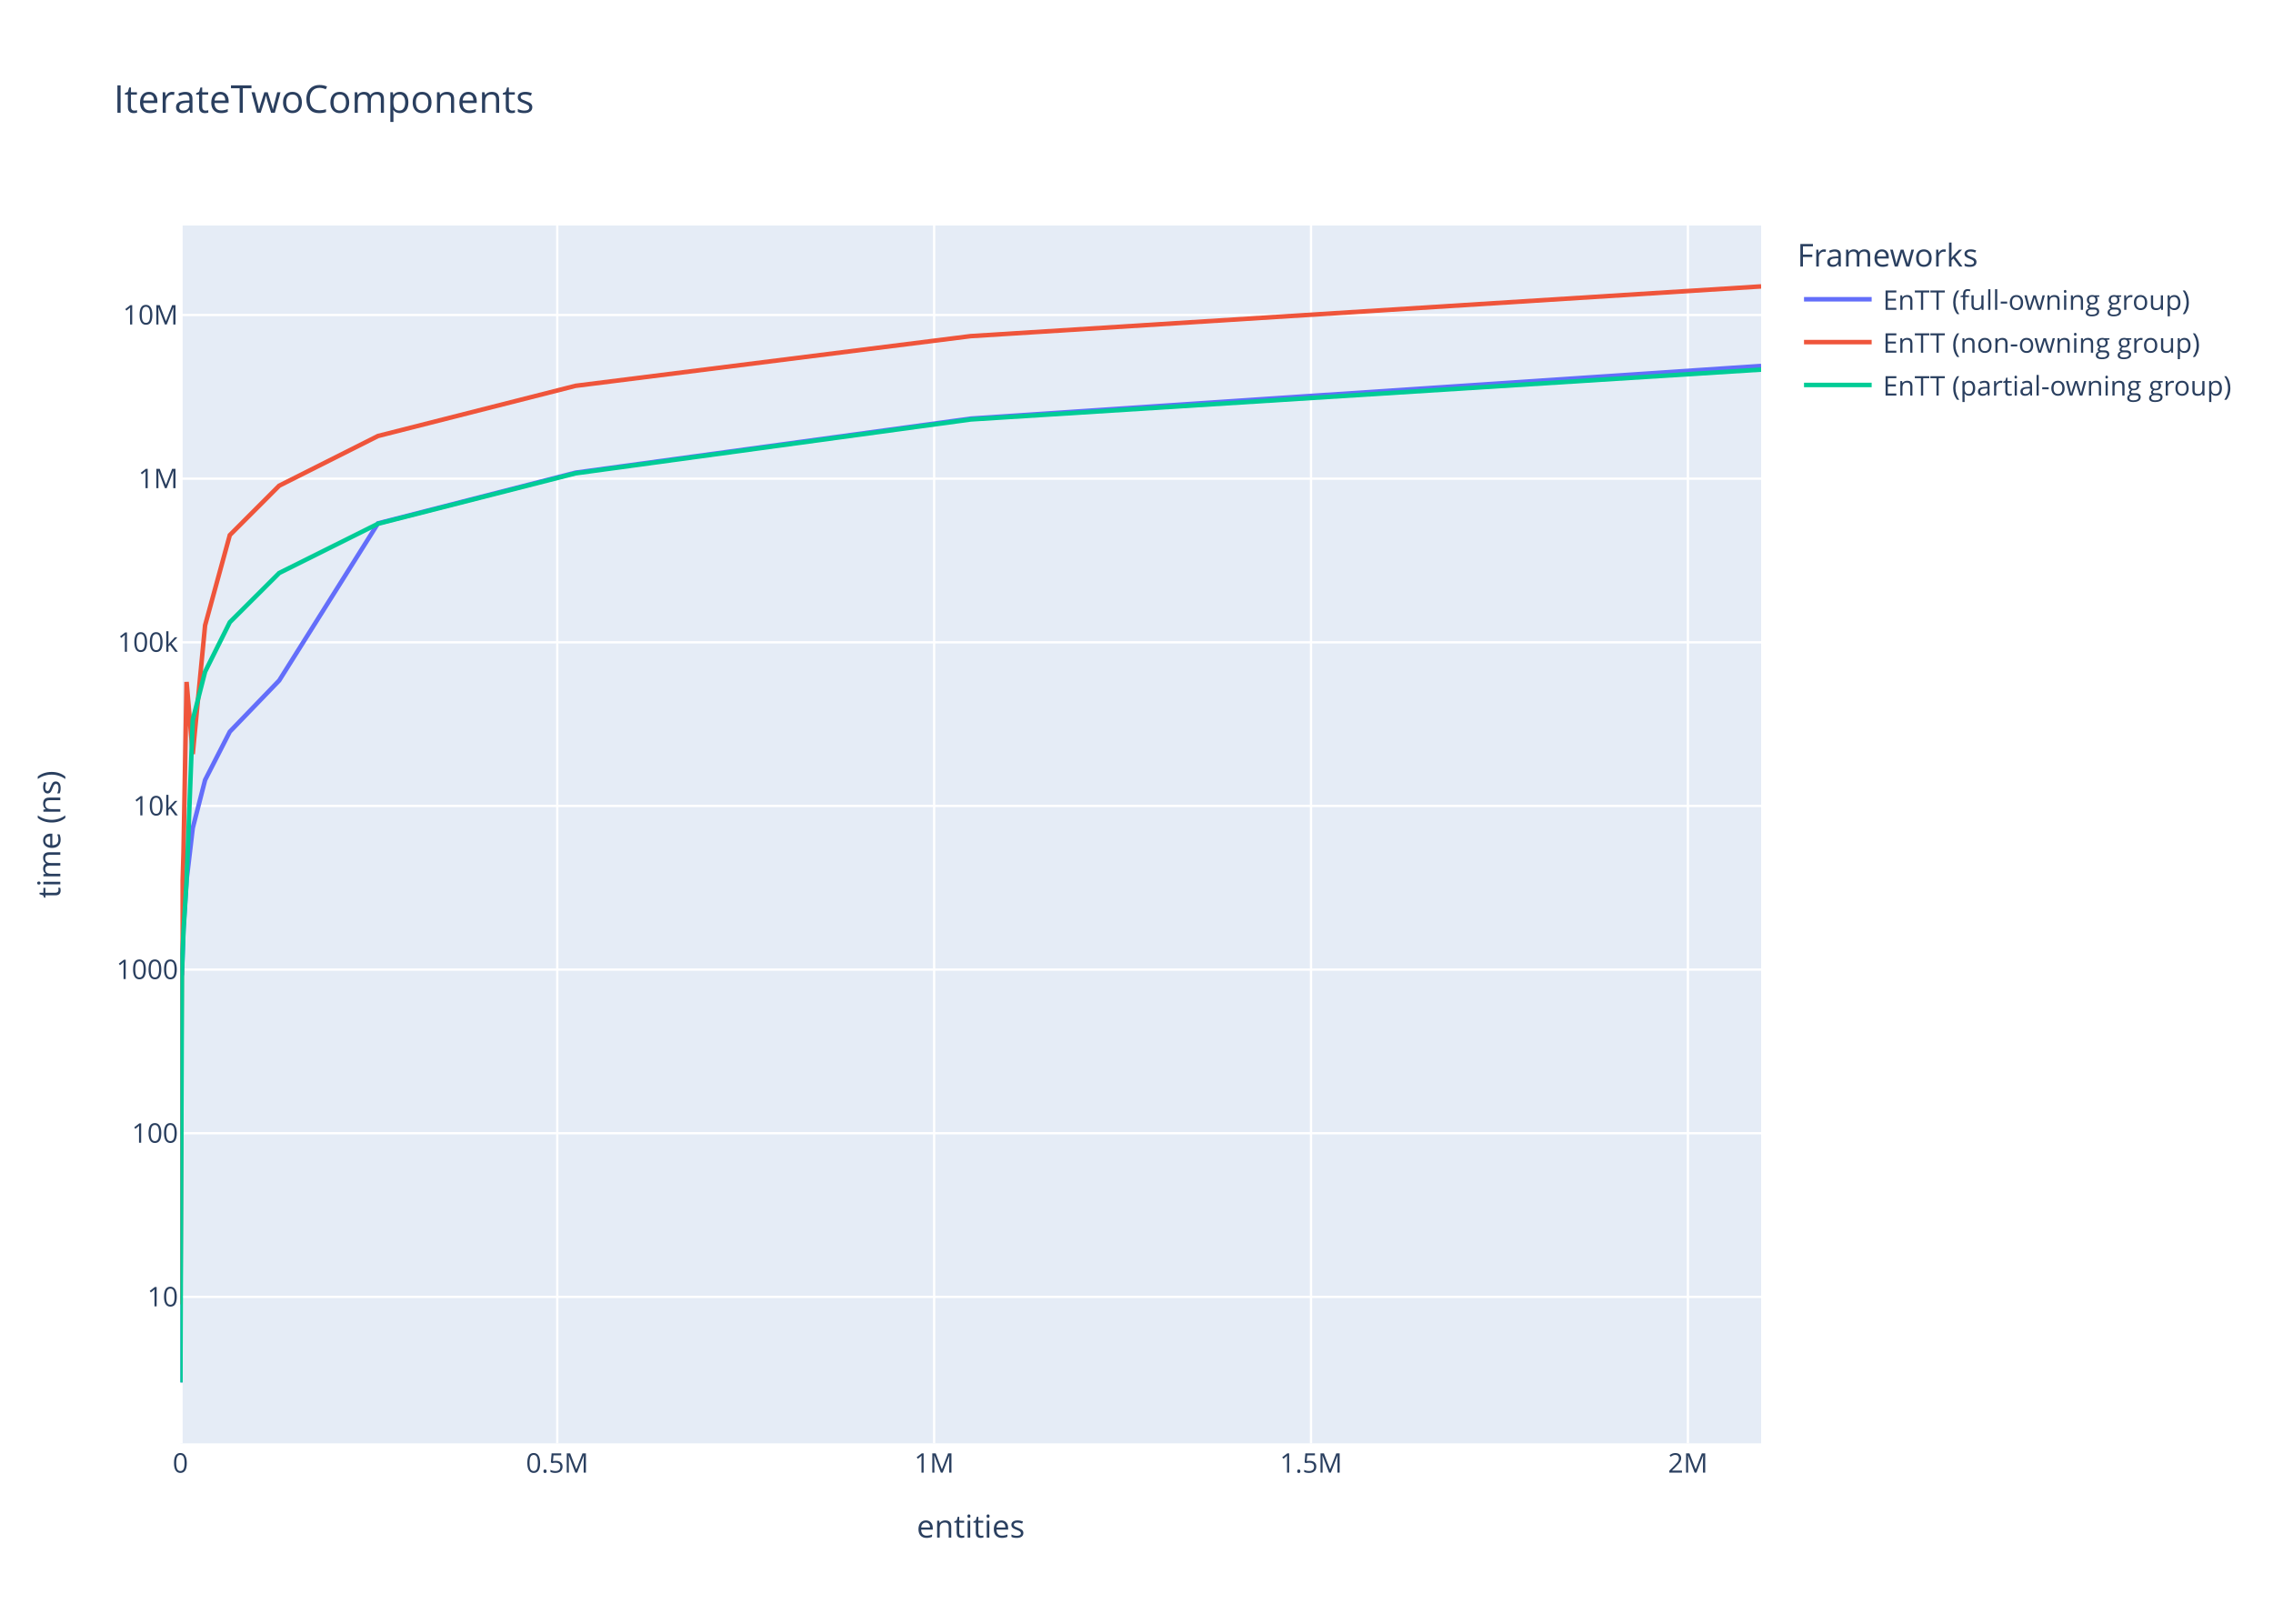
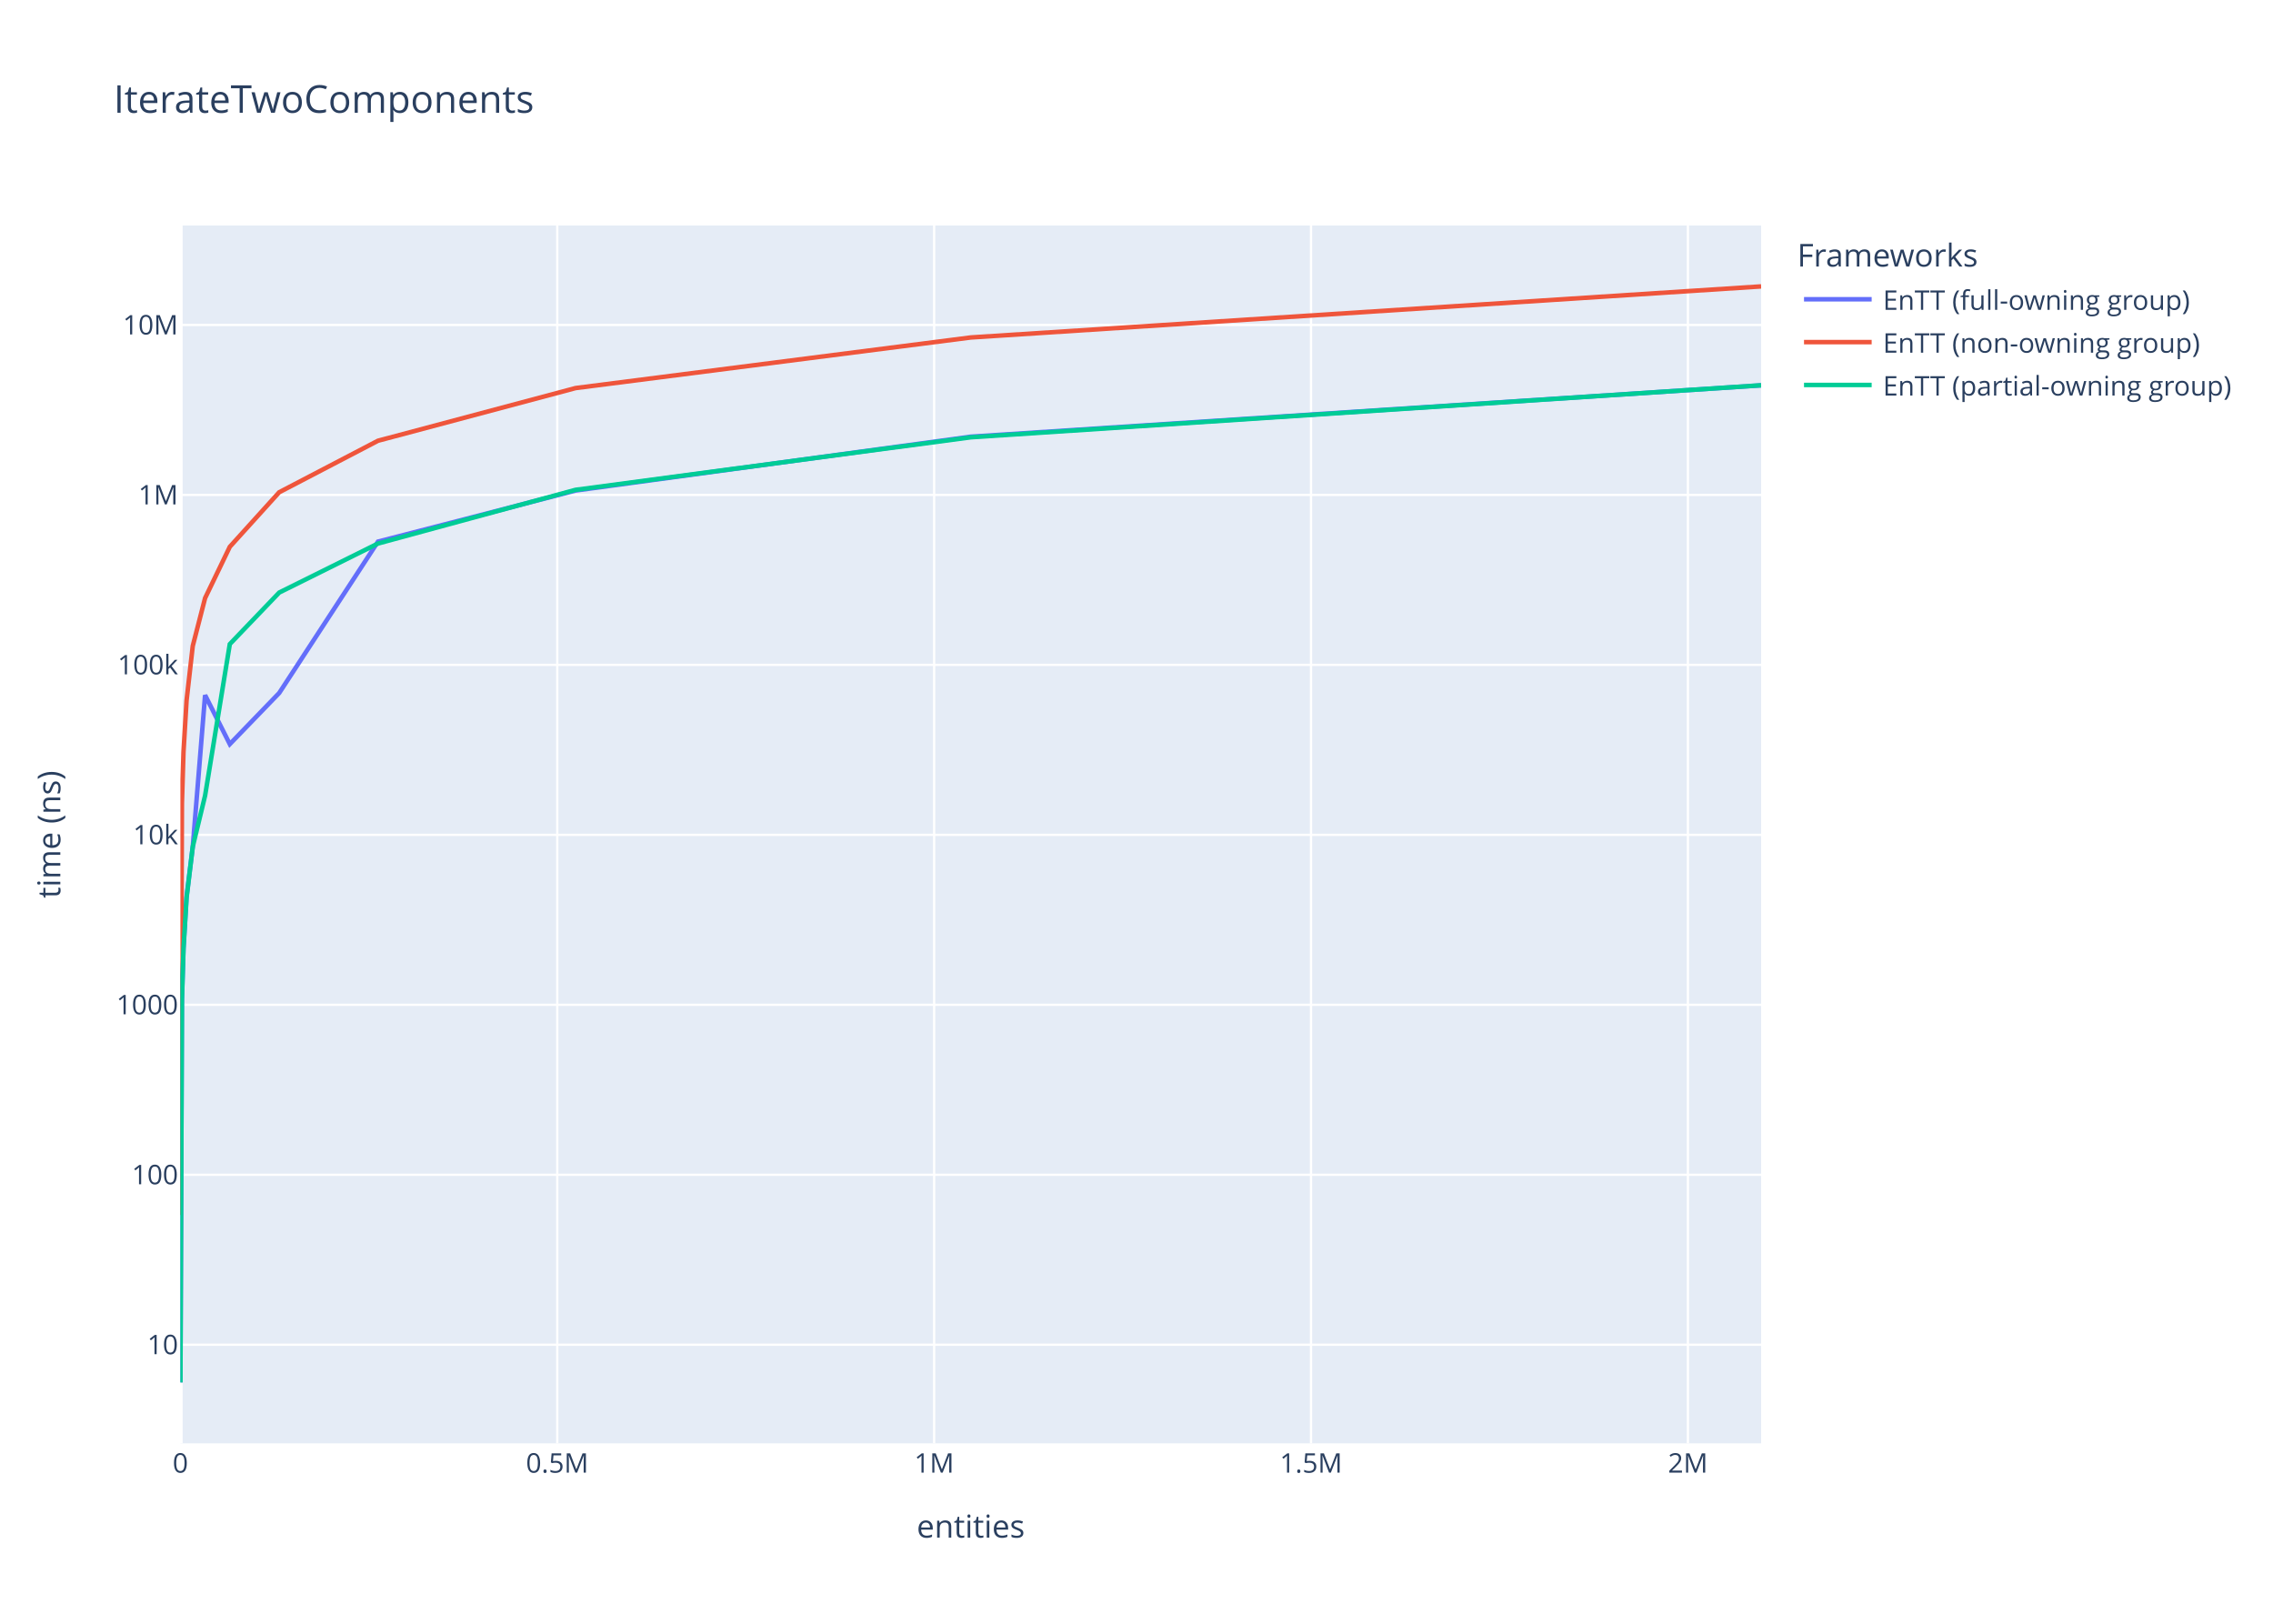
<svg xmlns="http://www.w3.org/2000/svg" class="main-svg" width="1008" height="720" style="" viewBox="0 0 1008 720">
  <rect x="0" y="0" width="1008" height="720" style="fill: rgb(255, 255, 255); fill-opacity: 1;" />
-   <defs id="defs-0b8108">
+   <defs id="defs-f94dd9">
    <g class="clips">
-       <clipPath id="clip0b8108xyplot" class="plotclip">
+       <clipPath id="clipf94dd9xyplot" class="plotclip">
        <rect width="701" height="540" />
      </clipPath>
-       <clipPath class="axesclip" id="clip0b8108x">
+       <clipPath class="axesclip" id="clipf94dd9x">
        <rect x="80" y="0" width="701" height="720" />
      </clipPath>
-       <clipPath class="axesclip" id="clip0b8108y">
+       <clipPath class="axesclip" id="clipf94dd9y">
        <rect x="0" y="100" width="1008" height="540" />
      </clipPath>
-       <clipPath class="axesclip" id="clip0b8108xy">
+       <clipPath class="axesclip" id="clipf94dd9xy">
        <rect x="80" y="100" width="701" height="540" />
      </clipPath>
    </g>
    <g class="gradients" />
    <g class="patterns" />
  </defs>
  <g class="bglayer">
    <rect class="bg" x="80" y="100" width="701" height="540" style="fill: rgb(229, 236, 246); fill-opacity: 1; stroke-width: 0;" />
  </g>
  <g class="layer-below">
    <g class="imagelayer" />
    <g class="shapelayer" />
  </g>
  <g class="cartesianlayer">
    <g class="subplot xy">
      <g class="layer-subplot">
        <g class="shapelayer" />
        <g class="imagelayer" />
      </g>
      <g class="minor-gridlayer">
        <g class="x" />
        <g class="y" />
      </g>
      <g class="gridlayer">
        <g class="x">
          <path class="xgrid crisp" transform="translate(247.13,0)" d="M0,100v540" style="stroke: rgb(255, 255, 255); stroke-opacity: 1; stroke-width: 1px;" />
          <path class="xgrid crisp" transform="translate(414.26,0)" d="M0,100v540" style="stroke: rgb(255, 255, 255); stroke-opacity: 1; stroke-width: 1px;" />
          <path class="xgrid crisp" transform="translate(581.39,0)" d="M0,100v540" style="stroke: rgb(255, 255, 255); stroke-opacity: 1; stroke-width: 1px;" />
          <path class="xgrid crisp" transform="translate(748.53,0)" d="M0,100v540" style="stroke: rgb(255, 255, 255); stroke-opacity: 1; stroke-width: 1px;" />
        </g>
        <g class="y">
-           <path class="ygrid crisp" transform="translate(0,575.06)" d="M80,0h701" style="stroke: rgb(255, 255, 255); stroke-opacity: 1; stroke-width: 1px;" />
-           <path class="ygrid crisp" transform="translate(0,502.5)" d="M80,0h701" style="stroke: rgb(255, 255, 255); stroke-opacity: 1; stroke-width: 1px;" />
-           <path class="ygrid crisp" transform="translate(0,429.93)" d="M80,0h701" style="stroke: rgb(255, 255, 255); stroke-opacity: 1; stroke-width: 1px;" />
-           <path class="ygrid crisp" transform="translate(0,357.37)" d="M80,0h701" style="stroke: rgb(255, 255, 255); stroke-opacity: 1; stroke-width: 1px;" />
-           <path class="ygrid crisp" transform="translate(0,284.81)" d="M80,0h701" style="stroke: rgb(255, 255, 255); stroke-opacity: 1; stroke-width: 1px;" />
-           <path class="ygrid crisp" transform="translate(0,212.25)" d="M80,0h701" style="stroke: rgb(255, 255, 255); stroke-opacity: 1; stroke-width: 1px;" />
-           <path class="ygrid crisp" transform="translate(0,139.68)" d="M80,0h701" style="stroke: rgb(255, 255, 255); stroke-opacity: 1; stroke-width: 1px;" />
+           <path class="ygrid crisp" transform="translate(0,596.28)" d="M80,0h701" style="stroke: rgb(255, 255, 255); stroke-opacity: 1; stroke-width: 1px;" />
+           <path class="ygrid crisp" transform="translate(0,520.92)" d="M80,0h701" style="stroke: rgb(255, 255, 255); stroke-opacity: 1; stroke-width: 1px;" />
+           <path class="ygrid crisp" transform="translate(0,445.55)" d="M80,0h701" style="stroke: rgb(255, 255, 255); stroke-opacity: 1; stroke-width: 1px;" />
+           <path class="ygrid crisp" transform="translate(0,370.19)" d="M80,0h701" style="stroke: rgb(255, 255, 255); stroke-opacity: 1; stroke-width: 1px;" />
+           <path class="ygrid crisp" transform="translate(0,294.82)" d="M80,0h701" style="stroke: rgb(255, 255, 255); stroke-opacity: 1; stroke-width: 1px;" />
+           <path class="ygrid crisp" transform="translate(0,219.46)" d="M80,0h701" style="stroke: rgb(255, 255, 255); stroke-opacity: 1; stroke-width: 1px;" />
+           <path class="ygrid crisp" transform="translate(0,144.1)" d="M80,0h701" style="stroke: rgb(255, 255, 255); stroke-opacity: 1; stroke-width: 1px;" />
        </g>
      </g>
      <g class="zerolinelayer">
        <path class="xzl zl crisp" transform="translate(80,0)" d="M0,100v540" style="stroke: rgb(255, 255, 255); stroke-opacity: 1; stroke-width: 2px;" />
      </g>
      <path class="xlines-below" />
      <path class="ylines-below" />
      <g class="overlines-below" />
      <g class="xaxislayer-below" />
      <g class="yaxislayer-below" />
      <g class="overaxes-below" />
-       <g class="plot" transform="translate(80,100)" clip-path="url(#clip0b8108xyplot)">
+       <g class="plot" transform="translate(80,100)" clip-path="url(#clipf94dd9xyplot)">
        <g class="scatterlayer mlayer">
-           <g class="trace scatter trace64af6b" style="stroke-miterlimit: 2; opacity: 1;">
+           <g class="trace scatter trace67d047" style="stroke-miterlimit: 2; opacity: 1;">
            <g class="fills" />
            <g class="errorbars" />
            <g class="lines">
-               <path class="js-line" d="M0,513L0.17,328.34L0.68,332.39L1.37,311.74L2.74,290.29L5.48,267.17L10.95,245.87L21.91,224.45L43.81,201.74L87.63,132.06L175.25,109.58L350.5,85.61L701,62.27" style="vector-effect: non-scaling-stroke; fill: none; stroke: rgb(99, 110, 250); stroke-opacity: 1; stroke-width: 2px; opacity: 1;" />
+               <path class="js-line" d="M0,513L0.68,343.52L1.37,320.45L2.74,297.51L5.48,275.49L10.95,208.25L21.91,229.96L43.81,207.3L87.63,140.16L175.25,117.51L350.5,93.63L701,70.87" style="vector-effect: non-scaling-stroke; fill: none; stroke: rgb(99, 110, 250); stroke-opacity: 1; stroke-width: 2px; opacity: 1;" />
            </g>
            <g class="points" />
            <g class="text" />
          </g>
-           <g class="trace scatter traceceac77" style="stroke-miterlimit: 2; opacity: 1;">
+           <g class="trace scatter trace7b772a" style="stroke-miterlimit: 2; opacity: 1;">
            <g class="fills" />
            <g class="errorbars" />
            <g class="lines">
-               <path class="js-line" d="M0,478.38L0.68,301.29L1.37,278.09L2.74,202.38L5.48,234.36L10.95,177.29L21.91,137.28L43.81,115.37L87.63,93.33L175.25,71.08L350.5,49.04L701,27" style="vector-effect: non-scaling-stroke; fill: none; stroke: rgb(239, 85, 59); stroke-opacity: 1; stroke-width: 2px; opacity: 1;" />
+               <path class="js-line" d="M0,438.75L0.68,256.18L1.37,233.5L2.74,210.56L5.48,186.44L10.95,165.2L21.91,142.46L43.81,118.28L87.63,95.43L175.25,72.08L350.5,49.64L701,27" style="vector-effect: non-scaling-stroke; fill: none; stroke: rgb(239, 85, 59); stroke-opacity: 1; stroke-width: 2px; opacity: 1;" />
            </g>
            <g class="points" />
            <g class="text" />
          </g>
-           <g class="trace scatter traceed9ed2" style="stroke-miterlimit: 2; opacity: 1;">
+           <g class="trace scatter trace531199" style="stroke-miterlimit: 2; opacity: 1;">
            <g class="fills" />
            <g class="errorbars" />
            <g class="lines">
-               <path class="js-line" d="M0,513L0.68,331.42L1.37,312.9L2.74,290.77L5.48,219.17L10.95,197.85L21.91,175.92L43.81,154.09L87.63,132.24L175.25,109.88L350.5,85.99L701,63.89" style="vector-effect: non-scaling-stroke; fill: none; stroke: rgb(0, 204, 150); stroke-opacity: 1; stroke-width: 2px; opacity: 1;" />
+               <path class="js-line" d="M0,513L0.68,342.97L1.37,320.68L2.74,298.15L5.48,275.43L10.95,252.79L21.91,185.61L43.81,162.76L87.63,141.01L175.25,117.2L350.5,93.9L701,70.84" style="vector-effect: non-scaling-stroke; fill: none; stroke: rgb(0, 204, 150); stroke-opacity: 1; stroke-width: 2px; opacity: 1;" />
            </g>
            <g class="points" />
            <g class="text" />
          </g>
        </g>
      </g>
      <g class="overplot" />
      <path class="xlines-above crisp" d="M0,0" style="fill: none;" />
      <path class="ylines-above crisp" d="M0,0" style="fill: none;" />
      <g class="overlines-above" />
      <g class="xaxislayer-above">
        <g class="xtick">
          <text text-anchor="middle" x="0" y="653" transform="translate(80,0)" style="font-family: 'Open Sans', verdana, arial, sans-serif; font-size: 12px; fill: rgb(42, 63, 95); fill-opacity: 1; white-space: pre; opacity: 1;">0</text>
        </g>
        <g class="xtick">
          <text text-anchor="middle" x="0" y="653" style="font-family: 'Open Sans', verdana, arial, sans-serif; font-size: 12px; fill: rgb(42, 63, 95); fill-opacity: 1; white-space: pre; opacity: 1;" transform="translate(247.13,0)">0.5M</text>
        </g>
        <g class="xtick">
          <text text-anchor="middle" x="0" y="653" style="font-family: 'Open Sans', verdana, arial, sans-serif; font-size: 12px; fill: rgb(42, 63, 95); fill-opacity: 1; white-space: pre; opacity: 1;" transform="translate(414.26,0)">1M</text>
        </g>
        <g class="xtick">
          <text text-anchor="middle" x="0" y="653" style="font-family: 'Open Sans', verdana, arial, sans-serif; font-size: 12px; fill: rgb(42, 63, 95); fill-opacity: 1; white-space: pre; opacity: 1;" transform="translate(581.39,0)">1.5M</text>
        </g>
        <g class="xtick">
          <text text-anchor="middle" x="0" y="653" style="font-family: 'Open Sans', verdana, arial, sans-serif; font-size: 12px; fill: rgb(42, 63, 95); fill-opacity: 1; white-space: pre; opacity: 1;" transform="translate(748.53,0)">2M</text>
        </g>
      </g>
      <g class="yaxislayer-above">
        <g class="ytick">
-           <text text-anchor="end" x="79" y="4.2" transform="translate(0,575.06)" style="font-family: 'Open Sans', verdana, arial, sans-serif; font-size: 12px; fill: rgb(42, 63, 95); fill-opacity: 1; white-space: pre; opacity: 1;">10</text>
-         </g>
-         <g class="ytick">
-           <text text-anchor="end" x="79" y="4.2" style="font-family: 'Open Sans', verdana, arial, sans-serif; font-size: 12px; fill: rgb(42, 63, 95); fill-opacity: 1; white-space: pre; opacity: 1;" transform="translate(0,502.5)">100</text>
-         </g>
-         <g class="ytick">
-           <text text-anchor="end" x="79" y="4.2" style="font-family: 'Open Sans', verdana, arial, sans-serif; font-size: 12px; fill: rgb(42, 63, 95); fill-opacity: 1; white-space: pre; opacity: 1;" transform="translate(0,429.93)">1000</text>
-         </g>
-         <g class="ytick">
-           <text text-anchor="end" x="79" y="4.2" style="font-family: 'Open Sans', verdana, arial, sans-serif; font-size: 12px; fill: rgb(42, 63, 95); fill-opacity: 1; white-space: pre; opacity: 1;" transform="translate(0,357.37)">10k</text>
-         </g>
-         <g class="ytick">
-           <text text-anchor="end" x="79" y="4.2" style="font-family: 'Open Sans', verdana, arial, sans-serif; font-size: 12px; fill: rgb(42, 63, 95); fill-opacity: 1; white-space: pre; opacity: 1;" transform="translate(0,284.81)">100k</text>
-         </g>
-         <g class="ytick">
-           <text text-anchor="end" x="79" y="4.2" style="font-family: 'Open Sans', verdana, arial, sans-serif; font-size: 12px; fill: rgb(42, 63, 95); fill-opacity: 1; white-space: pre; opacity: 1;" transform="translate(0,212.25)">1M</text>
-         </g>
-         <g class="ytick">
-           <text text-anchor="end" x="79" y="4.2" style="font-family: 'Open Sans', verdana, arial, sans-serif; font-size: 12px; fill: rgb(42, 63, 95); fill-opacity: 1; white-space: pre; opacity: 1;" transform="translate(0,139.68)">10M</text>
+           <text text-anchor="end" x="79" y="4.2" transform="translate(0,596.28)" style="font-family: 'Open Sans', verdana, arial, sans-serif; font-size: 12px; fill: rgb(42, 63, 95); fill-opacity: 1; white-space: pre; opacity: 1;">10</text>
+         </g>
+         <g class="ytick">
+           <text text-anchor="end" x="79" y="4.2" style="font-family: 'Open Sans', verdana, arial, sans-serif; font-size: 12px; fill: rgb(42, 63, 95); fill-opacity: 1; white-space: pre; opacity: 1;" transform="translate(0,520.92)">100</text>
+         </g>
+         <g class="ytick">
+           <text text-anchor="end" x="79" y="4.2" style="font-family: 'Open Sans', verdana, arial, sans-serif; font-size: 12px; fill: rgb(42, 63, 95); fill-opacity: 1; white-space: pre; opacity: 1;" transform="translate(0,445.55)">1000</text>
+         </g>
+         <g class="ytick">
+           <text text-anchor="end" x="79" y="4.2" style="font-family: 'Open Sans', verdana, arial, sans-serif; font-size: 12px; fill: rgb(42, 63, 95); fill-opacity: 1; white-space: pre; opacity: 1;" transform="translate(0,370.19)">10k</text>
+         </g>
+         <g class="ytick">
+           <text text-anchor="end" x="79" y="4.2" style="font-family: 'Open Sans', verdana, arial, sans-serif; font-size: 12px; fill: rgb(42, 63, 95); fill-opacity: 1; white-space: pre; opacity: 1;" transform="translate(0,294.82)">100k</text>
+         </g>
+         <g class="ytick">
+           <text text-anchor="end" x="79" y="4.2" style="font-family: 'Open Sans', verdana, arial, sans-serif; font-size: 12px; fill: rgb(42, 63, 95); fill-opacity: 1; white-space: pre; opacity: 1;" transform="translate(0,219.46)">1M</text>
+         </g>
+         <g class="ytick">
+           <text text-anchor="end" x="79" y="4.2" style="font-family: 'Open Sans', verdana, arial, sans-serif; font-size: 12px; fill: rgb(42, 63, 95); fill-opacity: 1; white-space: pre; opacity: 1;" transform="translate(0,144.1)">10M</text>
        </g>
      </g>
      <g class="overaxes-above" />
    </g>
  </g>
  <g class="polarlayer" />
  <g class="smithlayer" />
  <g class="ternarylayer" />
  <g class="geolayer" />
  <g class="funnelarealayer" />
  <g class="pielayer" />
  <g class="iciclelayer" />
  <g class="treemaplayer" />
  <g class="sunburstlayer" />
  <g class="glimages" />
-   <defs id="topdefs-0b8108">
+   <defs id="topdefs-f94dd9">
    <g class="clips" />
-     <clipPath id="legend0b8108">
+     <clipPath id="legendf94dd9">
      <rect width="201" height="86" x="0" y="0" />
    </clipPath>
  </defs>
  <g class="layer-above">
    <g class="imagelayer" />
    <g class="shapelayer" />
  </g>
  <g class="infolayer">
    <g class="legend" pointer-events="all" transform="translate(795.02,100)">
      <rect class="bg" shape-rendering="crispEdges" style="stroke: rgb(68, 68, 68); stroke-opacity: 1; fill: rgb(255, 255, 255); fill-opacity: 1; stroke-width: 0px;" width="201" height="86" x="0" y="0" />
-       <g class="scrollbox" transform="" clip-path="url(#legend0b8108)">
+       <g class="scrollbox" transform="" clip-path="url(#legendf94dd9)">
        <text class="legendtitletext" text-anchor="start" x="2" y="18.2" style="font-family: 'Open Sans', verdana, arial, sans-serif; font-size: 14px; fill: rgb(42, 63, 95); fill-opacity: 1; white-space: pre;">Frameworks</text>
        <g class="groups" transform="">
          <g class="traces" transform="translate(0,32.7)" style="opacity: 1;">
            <text class="legendtext" text-anchor="start" x="40" y="4.68" style="font-family: 'Open Sans', verdana, arial, sans-serif; font-size: 12px; fill: rgb(42, 63, 95); fill-opacity: 1; white-space: pre;">EnTT (full-owning group)</text>
            <g class="layers" style="opacity: 1;">
              <g class="legendfill" />
              <g class="legendlines">
                <path class="js-line" d="M5,0h30" style="fill: none; stroke: rgb(99, 110, 250); stroke-opacity: 1; stroke-width: 2px;" />
              </g>
              <g class="legendsymbols">
                <g class="legendpoints" />
              </g>
            </g>
            <rect class="legendtoggle" x="0" y="-9.5" width="195.234" height="19" style="fill: rgb(0, 0, 0); fill-opacity: 0;" />
          </g>
        </g>
        <g class="groups" transform="">
          <g class="traces" transform="translate(0,51.7)" style="opacity: 1;">
            <text class="legendtext" text-anchor="start" x="40" y="4.68" style="font-family: 'Open Sans', verdana, arial, sans-serif; font-size: 12px; fill: rgb(42, 63, 95); fill-opacity: 1; white-space: pre;">EnTT (non-owning group)</text>
            <g class="layers" style="opacity: 1;">
              <g class="legendfill" />
              <g class="legendlines">
                <path class="js-line" d="M5,0h30" style="fill: none; stroke: rgb(239, 85, 59); stroke-opacity: 1; stroke-width: 2px;" />
              </g>
              <g class="legendsymbols">
                <g class="legendpoints" />
              </g>
            </g>
            <rect class="legendtoggle" x="0" y="-9.5" width="195.234" height="19" style="fill: rgb(0, 0, 0); fill-opacity: 0;" />
          </g>
        </g>
        <g class="groups" transform="">
          <g class="traces" transform="translate(0,70.7)" style="opacity: 1;">
            <text class="legendtext" text-anchor="start" x="40" y="4.68" style="font-family: 'Open Sans', verdana, arial, sans-serif; font-size: 12px; fill: rgb(42, 63, 95); fill-opacity: 1; white-space: pre;">EnTT (partial-owning group)</text>
            <g class="layers" style="opacity: 1;">
              <g class="legendfill" />
              <g class="legendlines">
                <path class="js-line" d="M5,0h30" style="fill: none; stroke: rgb(0, 204, 150); stroke-opacity: 1; stroke-width: 2px;" />
              </g>
              <g class="legendsymbols">
                <g class="legendpoints" />
              </g>
            </g>
            <rect class="legendtoggle" x="0" y="-9.5" width="195.234" height="19" style="fill: rgb(0, 0, 0); fill-opacity: 0;" />
          </g>
        </g>
      </g>
      <rect class="scrollbar" rx="20" ry="3" width="0" height="0" style="fill: rgb(128, 139, 164); fill-opacity: 1;" x="0" y="0" />
    </g>
    <g class="g-gtitle">
      <text class="gtitle" x="50.4" y="50" text-anchor="start" dy="0em" style="font-family: 'Open Sans', verdana, arial, sans-serif; font-size: 17px; fill: rgb(42, 63, 95); opacity: 1; font-weight: normal; white-space: pre;">IterateTwoComponents</text>
    </g>
    <g class="g-xtitle">
      <text class="xtitle" x="430.5" y="681.8" text-anchor="middle" style="font-family: 'Open Sans', verdana, arial, sans-serif; font-size: 14px; fill: rgb(42, 63, 95); opacity: 1; font-weight: normal; white-space: pre;">entities</text>
    </g>
    <g class="g-ytitle">
      <text class="ytitle" transform="rotate(-90,26.74688,370)" x="26.747" y="370" text-anchor="middle" style="font-family: 'Open Sans', verdana, arial, sans-serif; font-size: 14px; fill: rgb(42, 63, 95); opacity: 1; font-weight: normal; white-space: pre;">time (ns)</text>
    </g>
  </g>
</svg>
